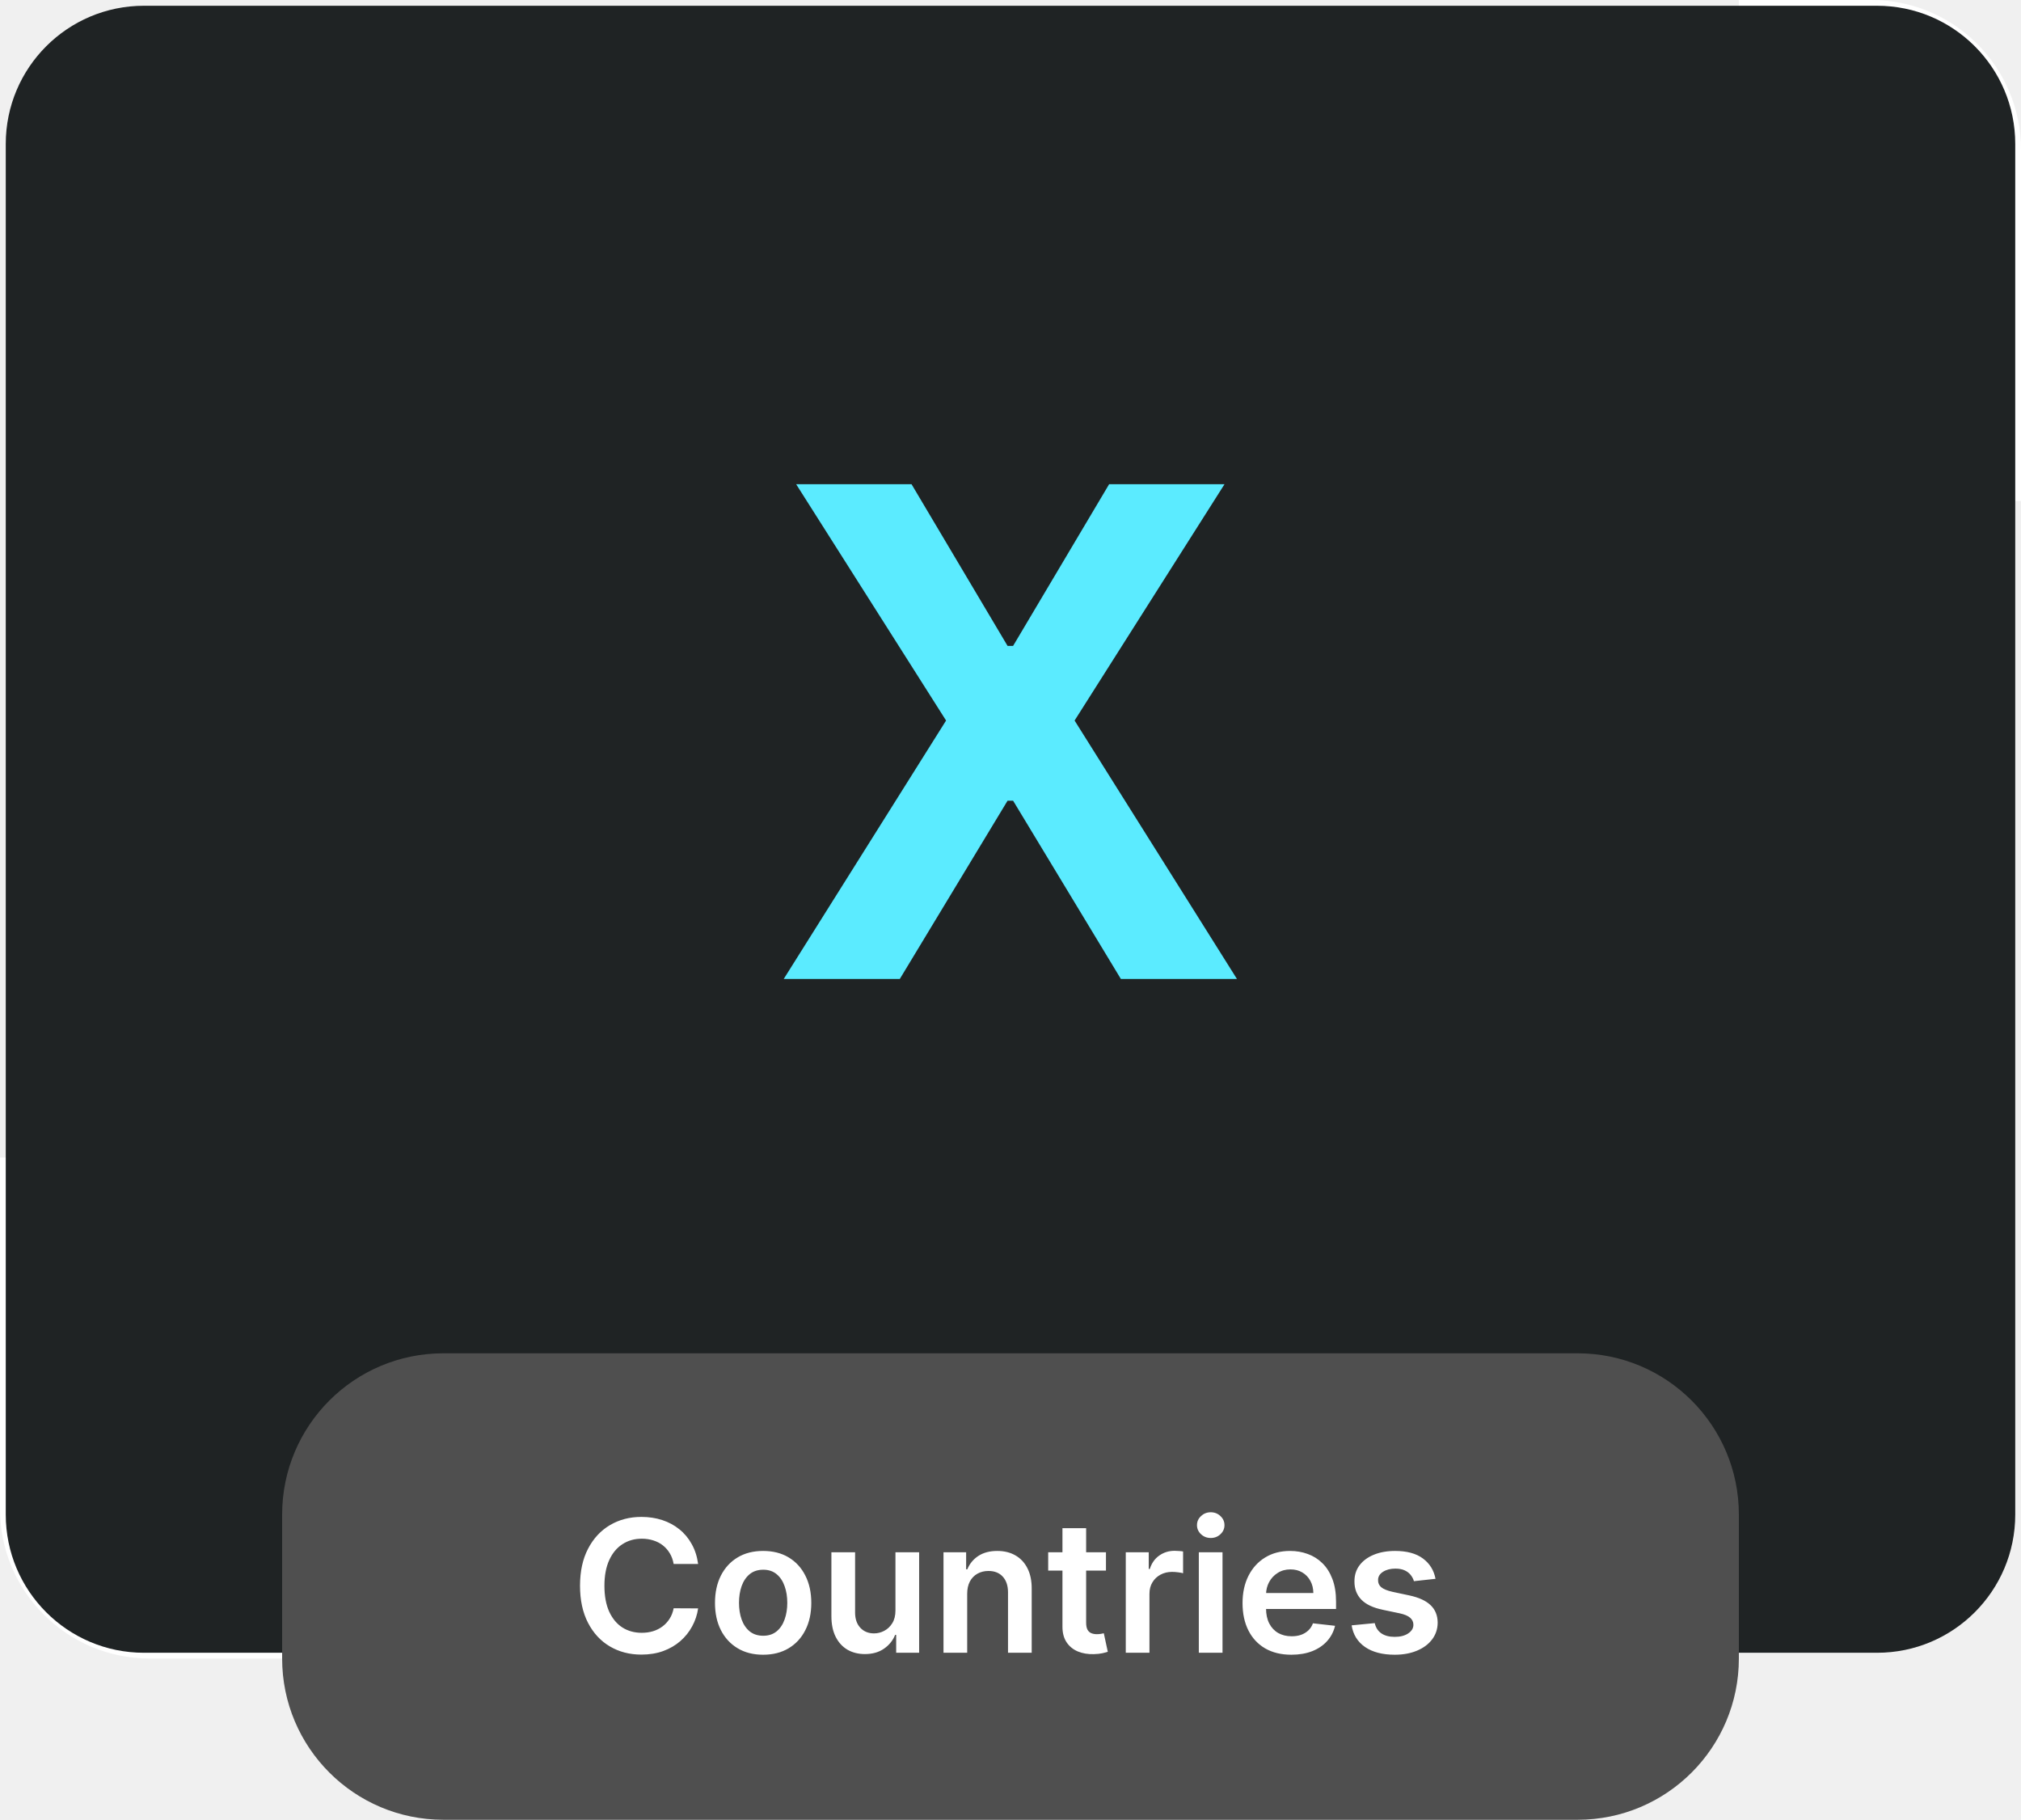
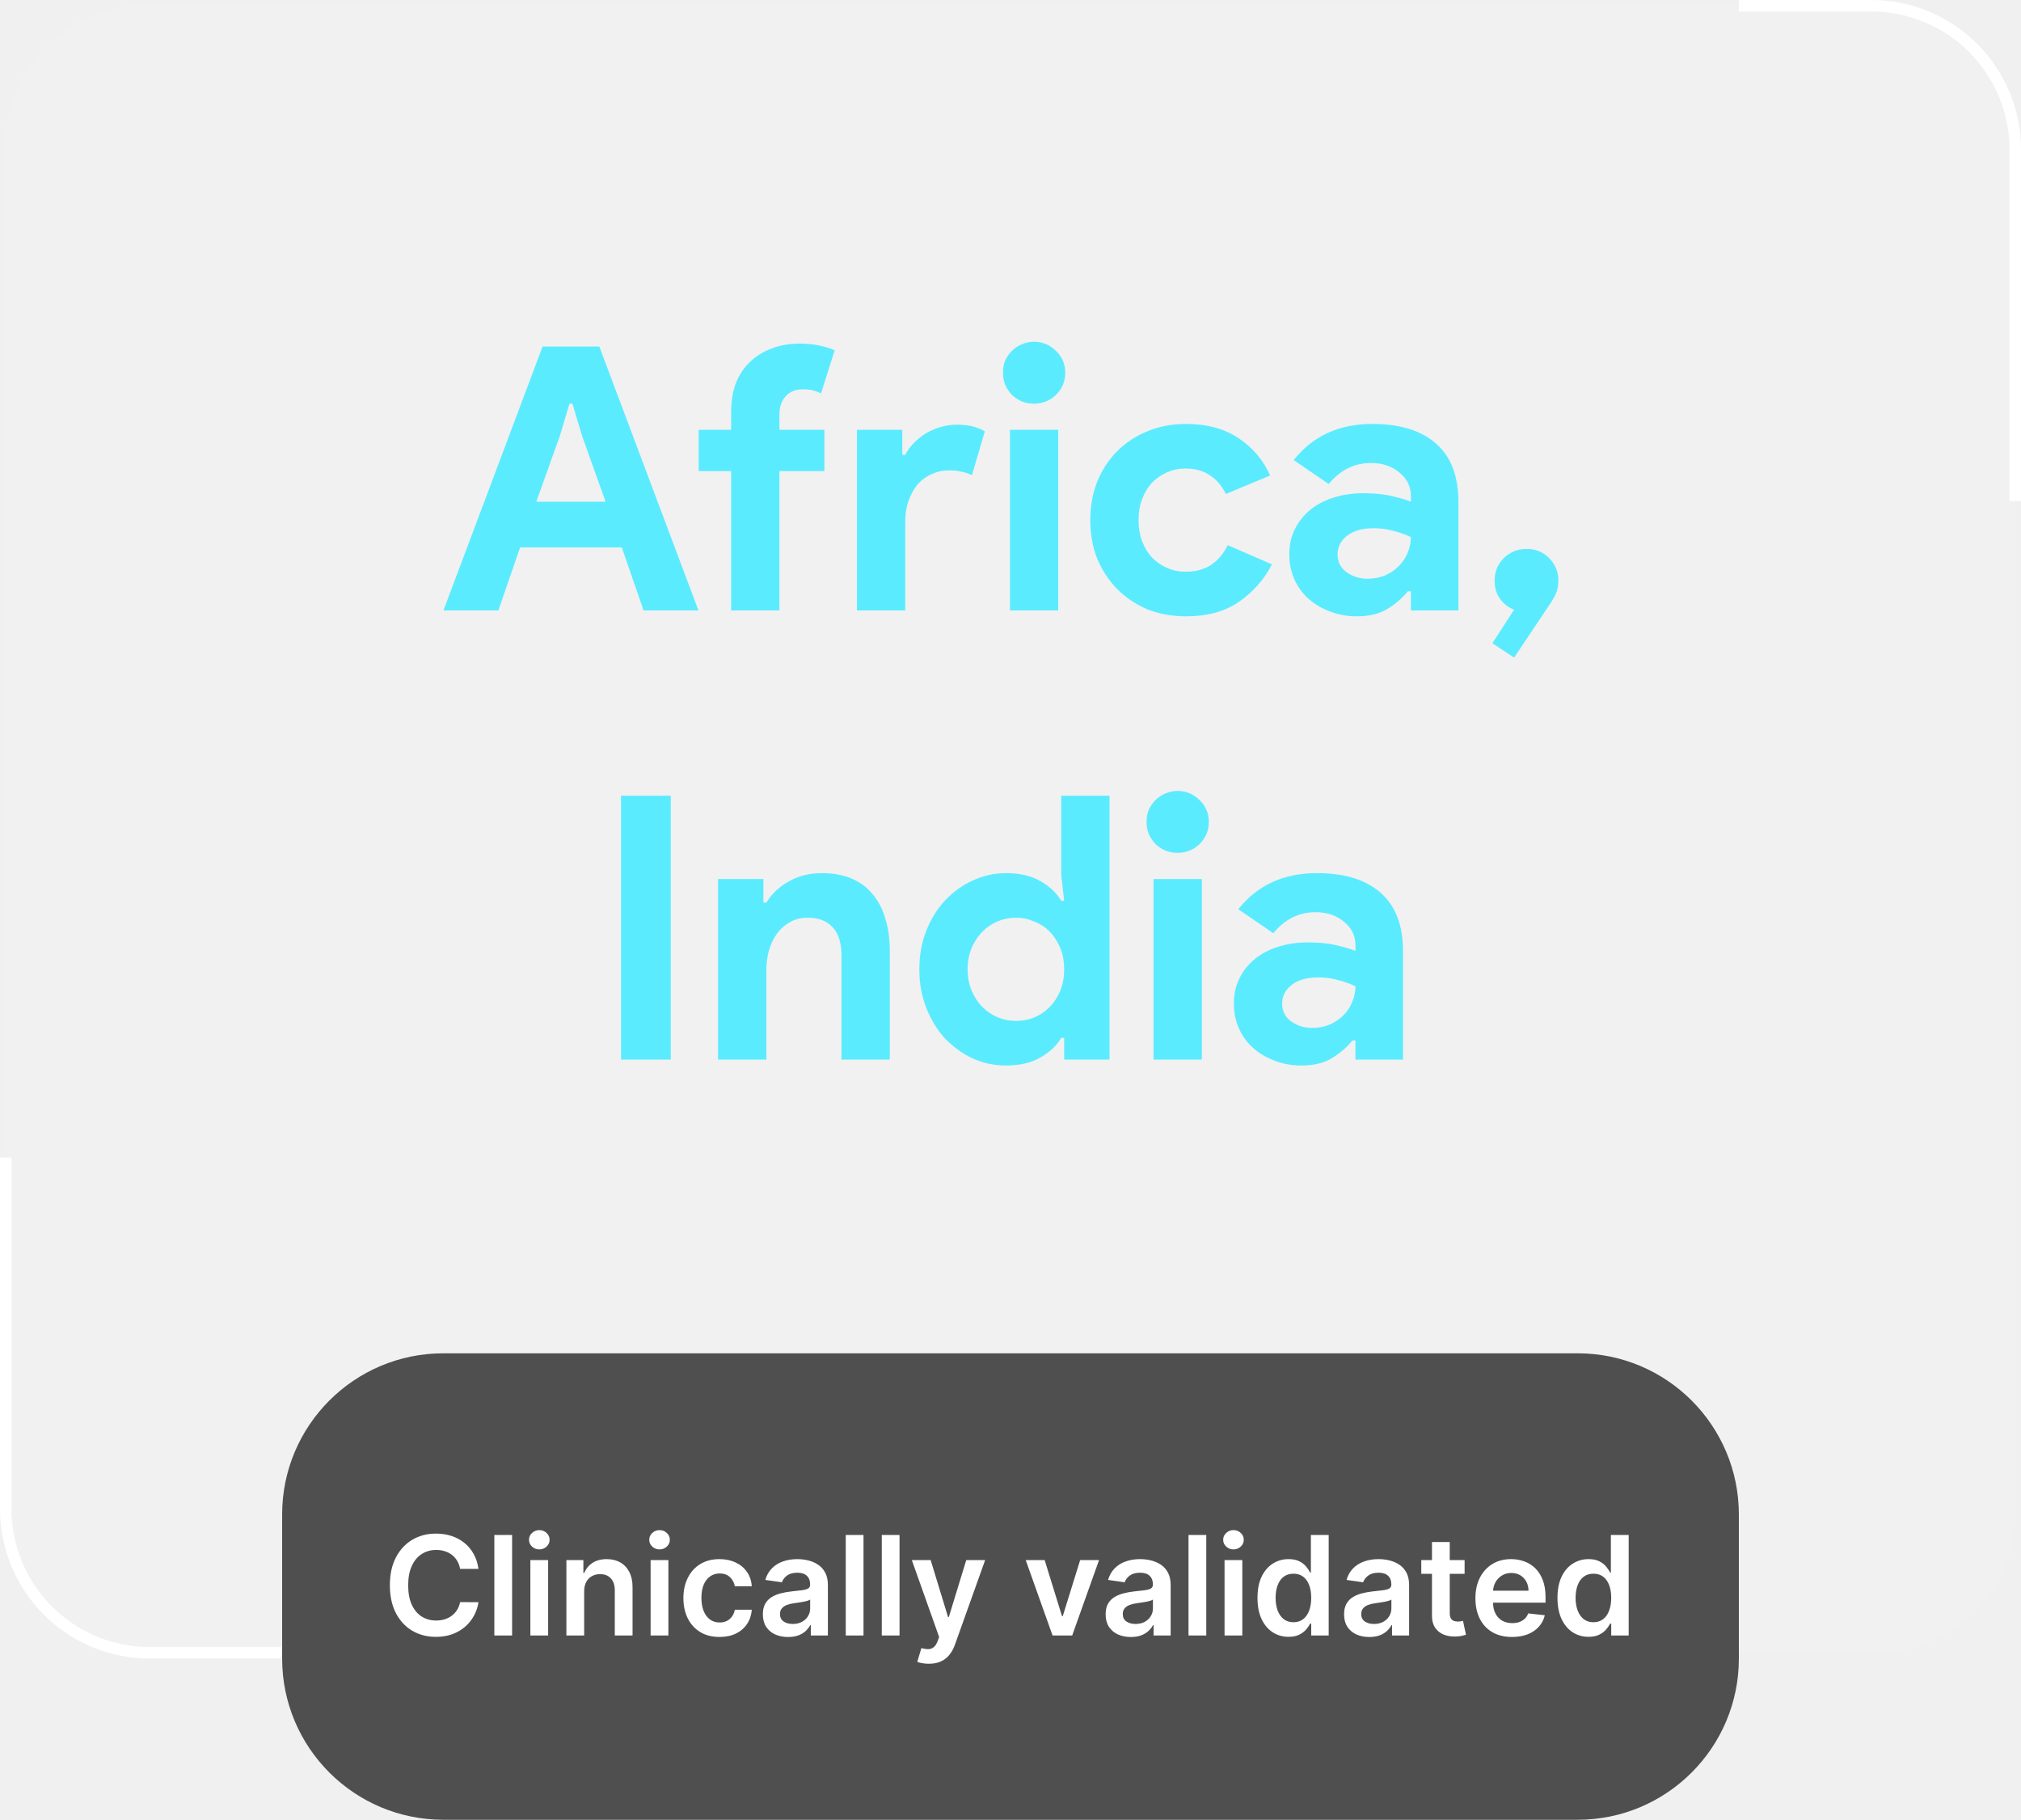
<svg xmlns="http://www.w3.org/2000/svg" width="351" height="316" viewBox="0 0 351 316" fill="none">
  <path d="M1 201V262C1 275.807 12.193 287 26 287H49" stroke="white" stroke-width="2" />
  <path d="M350 87V26C350 12.193 338.807 1 325 1H302" stroke="white" stroke-width="2" />
-   <rect x="1" y="1" width="349" height="286" rx="24" fill="#1F2324" />
+   <rect x="1" y="1" width="349" height="286" rx="24" fill="white" fill-opacity="0.05" />
  <rect x="49" y="235" width="253" height="81" rx="28" fill="#4F4F4F" />
-   <path d="M121.247 271.58H116.997C116.876 270.883 116.652 270.265 116.327 269.727C116.001 269.182 115.596 268.72 115.111 268.341C114.626 267.962 114.073 267.678 113.452 267.489C112.838 267.292 112.175 267.193 111.463 267.193C110.198 267.193 109.077 267.511 108.099 268.148C107.122 268.777 106.357 269.701 105.804 270.92C105.251 272.133 104.974 273.614 104.974 275.364C104.974 277.144 105.251 278.644 105.804 279.864C106.365 281.076 107.13 281.992 108.099 282.614C109.077 283.227 110.194 283.534 111.452 283.534C112.149 283.534 112.8 283.443 113.406 283.261C114.02 283.072 114.569 282.795 115.054 282.432C115.546 282.068 115.959 281.621 116.293 281.091C116.634 280.561 116.868 279.955 116.997 279.273L121.247 279.295C121.088 280.402 120.743 281.439 120.213 282.409C119.69 283.379 119.005 284.235 118.156 284.977C117.308 285.712 116.315 286.288 115.179 286.705C114.043 287.114 112.781 287.318 111.395 287.318C109.349 287.318 107.524 286.845 105.918 285.898C104.312 284.951 103.046 283.583 102.122 281.795C101.198 280.008 100.736 277.864 100.736 275.364C100.736 272.856 101.202 270.712 102.134 268.932C103.065 267.144 104.334 265.777 105.94 264.83C107.546 263.883 109.365 263.409 111.395 263.409C112.69 263.409 113.895 263.591 115.009 263.955C116.122 264.318 117.115 264.852 117.986 265.557C118.857 266.254 119.573 267.11 120.134 268.125C120.702 269.133 121.073 270.284 121.247 271.58ZM132.54 287.341C130.835 287.341 129.358 286.966 128.108 286.216C126.858 285.466 125.888 284.417 125.199 283.068C124.517 281.72 124.176 280.144 124.176 278.341C124.176 276.538 124.517 274.958 125.199 273.602C125.888 272.246 126.858 271.193 128.108 270.443C129.358 269.693 130.835 269.318 132.54 269.318C134.244 269.318 135.722 269.693 136.972 270.443C138.222 271.193 139.188 272.246 139.869 273.602C140.559 274.958 140.903 276.538 140.903 278.341C140.903 280.144 140.559 281.72 139.869 283.068C139.188 284.417 138.222 285.466 136.972 286.216C135.722 286.966 134.244 287.341 132.54 287.341ZM132.562 284.045C133.487 284.045 134.259 283.792 134.881 283.284C135.502 282.769 135.964 282.08 136.267 281.216C136.578 280.352 136.733 279.39 136.733 278.33C136.733 277.261 136.578 276.295 136.267 275.432C135.964 274.561 135.502 273.867 134.881 273.352C134.259 272.837 133.487 272.58 132.562 272.58C131.616 272.58 130.828 272.837 130.199 273.352C129.578 273.867 129.112 274.561 128.801 275.432C128.498 276.295 128.347 277.261 128.347 278.33C128.347 279.39 128.498 280.352 128.801 281.216C129.112 282.08 129.578 282.769 130.199 283.284C130.828 283.792 131.616 284.045 132.562 284.045ZM155.52 279.659V269.545H159.634V287H155.645V283.898H155.463C155.069 284.875 154.421 285.674 153.52 286.295C152.626 286.917 151.524 287.227 150.213 287.227C149.069 287.227 148.058 286.973 147.179 286.466C146.308 285.951 145.626 285.205 145.134 284.227C144.641 283.242 144.395 282.053 144.395 280.659V269.545H148.509V280.023C148.509 281.129 148.812 282.008 149.418 282.659C150.024 283.311 150.819 283.636 151.804 283.636C152.41 283.636 152.997 283.489 153.565 283.193C154.134 282.898 154.599 282.458 154.963 281.875C155.334 281.284 155.52 280.545 155.52 279.659ZM167.977 276.773V287H163.864V269.545H167.795V272.511H168C168.402 271.534 169.042 270.758 169.92 270.182C170.807 269.606 171.902 269.318 173.205 269.318C174.409 269.318 175.458 269.576 176.352 270.091C177.254 270.606 177.951 271.352 178.443 272.33C178.943 273.307 179.189 274.492 179.182 275.886V287H175.068V276.523C175.068 275.356 174.765 274.443 174.159 273.784C173.561 273.125 172.731 272.795 171.67 272.795C170.951 272.795 170.311 272.955 169.75 273.273C169.197 273.583 168.761 274.034 168.443 274.625C168.133 275.216 167.977 275.932 167.977 276.773ZM192.08 269.545V272.727H182.045V269.545H192.08ZM184.523 265.364H188.636V281.75C188.636 282.303 188.72 282.727 188.886 283.023C189.061 283.311 189.288 283.508 189.568 283.614C189.848 283.72 190.159 283.773 190.5 283.773C190.758 283.773 190.992 283.754 191.205 283.716C191.424 283.678 191.591 283.644 191.705 283.614L192.398 286.83C192.178 286.905 191.864 286.989 191.455 287.08C191.053 287.17 190.561 287.223 189.977 287.239C188.947 287.269 188.019 287.114 187.193 286.773C186.367 286.424 185.712 285.886 185.227 285.159C184.75 284.432 184.515 283.523 184.523 282.432V265.364ZM195.52 287V269.545H199.509V272.455H199.69C200.009 271.447 200.554 270.67 201.327 270.125C202.107 269.572 202.997 269.295 203.997 269.295C204.224 269.295 204.478 269.307 204.759 269.33C205.046 269.345 205.285 269.371 205.474 269.409V273.193C205.3 273.133 205.024 273.08 204.645 273.034C204.274 272.981 203.914 272.955 203.565 272.955C202.815 272.955 202.141 273.117 201.543 273.443C200.952 273.761 200.486 274.205 200.145 274.773C199.804 275.341 199.634 275.996 199.634 276.739V287H195.52ZM208.207 287V269.545H212.321V287H208.207ZM210.276 267.068C209.624 267.068 209.063 266.852 208.594 266.42C208.124 265.981 207.889 265.455 207.889 264.841C207.889 264.22 208.124 263.693 208.594 263.261C209.063 262.822 209.624 262.602 210.276 262.602C210.935 262.602 211.495 262.822 211.957 263.261C212.427 263.693 212.662 264.22 212.662 264.841C212.662 265.455 212.427 265.981 211.957 266.42C211.495 266.852 210.935 267.068 210.276 267.068ZM224.278 287.341C222.528 287.341 221.017 286.977 219.744 286.25C218.479 285.515 217.506 284.477 216.824 283.136C216.142 281.788 215.801 280.201 215.801 278.375C215.801 276.58 216.142 275.004 216.824 273.648C217.513 272.284 218.475 271.223 219.71 270.466C220.945 269.701 222.396 269.318 224.062 269.318C225.138 269.318 226.153 269.492 227.108 269.841C228.07 270.182 228.919 270.712 229.653 271.432C230.396 272.152 230.979 273.068 231.403 274.182C231.828 275.288 232.04 276.606 232.04 278.136V279.398H217.733V276.625H228.097C228.089 275.837 227.919 275.136 227.585 274.523C227.252 273.902 226.786 273.413 226.188 273.057C225.597 272.701 224.907 272.523 224.119 272.523C223.278 272.523 222.54 272.727 221.903 273.136C221.267 273.538 220.771 274.068 220.415 274.727C220.066 275.379 219.888 276.095 219.881 276.875V279.295C219.881 280.311 220.066 281.182 220.438 281.909C220.809 282.629 221.328 283.182 221.994 283.568C222.661 283.947 223.441 284.136 224.335 284.136C224.934 284.136 225.475 284.053 225.96 283.886C226.445 283.712 226.866 283.458 227.222 283.125C227.578 282.792 227.847 282.379 228.028 281.886L231.869 282.318C231.627 283.333 231.165 284.22 230.483 284.977C229.809 285.727 228.945 286.311 227.892 286.727C226.839 287.136 225.634 287.341 224.278 287.341ZM249.315 274.159L245.565 274.568C245.459 274.189 245.274 273.833 245.009 273.5C244.751 273.167 244.402 272.898 243.963 272.693C243.524 272.489 242.986 272.386 242.349 272.386C241.493 272.386 240.774 272.572 240.19 272.943C239.615 273.314 239.33 273.795 239.338 274.386C239.33 274.894 239.516 275.307 239.895 275.625C240.281 275.943 240.918 276.205 241.804 276.409L244.781 277.045C246.433 277.402 247.66 277.966 248.463 278.739C249.274 279.511 249.683 280.523 249.69 281.773C249.683 282.871 249.361 283.841 248.724 284.682C248.096 285.515 247.221 286.167 246.099 286.636C244.978 287.106 243.69 287.341 242.236 287.341C240.099 287.341 238.38 286.894 237.077 286C235.774 285.098 234.997 283.845 234.747 282.239L238.759 281.852C238.94 282.64 239.327 283.235 239.918 283.636C240.509 284.038 241.277 284.239 242.224 284.239C243.202 284.239 243.986 284.038 244.577 283.636C245.175 283.235 245.474 282.739 245.474 282.148C245.474 281.648 245.281 281.235 244.895 280.909C244.516 280.583 243.925 280.333 243.122 280.159L240.145 279.534C238.471 279.186 237.232 278.598 236.429 277.773C235.626 276.939 235.228 275.886 235.236 274.614C235.228 273.538 235.52 272.606 236.111 271.818C236.709 271.023 237.539 270.409 238.599 269.977C239.668 269.538 240.899 269.318 242.293 269.318C244.338 269.318 245.948 269.754 247.122 270.625C248.304 271.496 249.035 272.674 249.315 274.159Z" fill="white" />
-   <path d="M164.311 125.12L138.271 84.08H158.311L174.991 112.16H175.951L192.631 84.08H212.671L186.631 125.12L214.831 170H194.671L175.951 139.04H174.991L156.271 170H136.111L164.311 125.12Z" fill="#5BEBFF" />
+   <path d="M83.096 272.435H79.908C79.817 271.912 79.65 271.449 79.405 271.045C79.161 270.636 78.857 270.29 78.493 270.006C78.13 269.722 77.715 269.509 77.249 269.366C76.789 269.219 76.291 269.145 75.757 269.145C74.809 269.145 73.968 269.384 73.235 269.861C72.502 270.332 71.928 271.026 71.513 271.94C71.098 272.849 70.891 273.96 70.891 275.273C70.891 276.608 71.098 277.733 71.513 278.648C71.934 279.557 72.507 280.244 73.235 280.71C73.968 281.17 74.806 281.401 75.749 281.401C76.272 281.401 76.76 281.332 77.215 281.196C77.675 281.054 78.087 280.847 78.451 280.574C78.82 280.301 79.13 279.966 79.38 279.568C79.635 279.17 79.811 278.716 79.908 278.205L83.096 278.222C82.976 279.051 82.718 279.83 82.32 280.557C81.928 281.284 81.414 281.926 80.777 282.483C80.141 283.034 79.397 283.466 78.544 283.778C77.692 284.085 76.746 284.239 75.706 284.239C74.172 284.239 72.803 283.884 71.598 283.173C70.394 282.463 69.445 281.438 68.752 280.097C68.059 278.756 67.712 277.148 67.712 275.273C67.712 273.392 68.061 271.784 68.76 270.449C69.459 269.108 70.411 268.082 71.615 267.372C72.82 266.662 74.184 266.307 75.706 266.307C76.678 266.307 77.581 266.443 78.416 266.716C79.252 266.989 79.996 267.389 80.65 267.918C81.303 268.44 81.84 269.082 82.26 269.844C82.686 270.599 82.965 271.463 83.096 272.435ZM88.94 266.545V284H85.855V266.545H88.94ZM92.113 284V270.909H95.198V284H92.113ZM93.664 269.051C93.175 269.051 92.755 268.889 92.402 268.565C92.05 268.236 91.874 267.841 91.874 267.381C91.874 266.915 92.05 266.52 92.402 266.196C92.755 265.866 93.175 265.702 93.664 265.702C94.158 265.702 94.579 265.866 94.925 266.196C95.277 266.52 95.454 266.915 95.454 267.381C95.454 267.841 95.277 268.236 94.925 268.565C94.579 268.889 94.158 269.051 93.664 269.051ZM101.456 276.33V284H98.37V270.909H101.319V273.134H101.473C101.774 272.401 102.254 271.818 102.913 271.386C103.578 270.955 104.399 270.739 105.376 270.739C106.279 270.739 107.066 270.932 107.737 271.318C108.413 271.705 108.936 272.264 109.305 272.997C109.68 273.73 109.865 274.619 109.859 275.665V284H106.774V276.142C106.774 275.267 106.547 274.582 106.092 274.088C105.643 273.594 105.021 273.347 104.225 273.347C103.686 273.347 103.206 273.466 102.785 273.705C102.37 273.937 102.044 274.276 101.805 274.719C101.572 275.162 101.456 275.699 101.456 276.33ZM112.995 284V270.909H116.081V284H112.995ZM114.547 269.051C114.058 269.051 113.637 268.889 113.285 268.565C112.933 268.236 112.757 267.841 112.757 267.381C112.757 266.915 112.933 266.52 113.285 266.196C113.637 265.866 114.058 265.702 114.547 265.702C115.041 265.702 115.461 265.866 115.808 266.196C116.16 266.52 116.336 266.915 116.336 267.381C116.336 267.841 116.16 268.236 115.808 268.565C115.461 268.889 115.041 269.051 114.547 269.051ZM124.963 284.256C123.657 284.256 122.534 283.969 121.597 283.395C120.665 282.821 119.946 282.028 119.441 281.017C118.941 280 118.691 278.83 118.691 277.506C118.691 276.176 118.946 275.003 119.458 273.986C119.969 272.963 120.691 272.168 121.623 271.599C122.56 271.026 123.668 270.739 124.946 270.739C126.009 270.739 126.949 270.935 127.767 271.327C128.591 271.713 129.248 272.261 129.736 272.972C130.225 273.676 130.503 274.5 130.571 275.443H127.623C127.503 274.812 127.219 274.287 126.77 273.866C126.327 273.44 125.733 273.227 124.989 273.227C124.358 273.227 123.804 273.398 123.327 273.739C122.85 274.074 122.478 274.557 122.211 275.188C121.949 275.818 121.819 276.574 121.819 277.455C121.819 278.347 121.949 279.114 122.211 279.756C122.472 280.392 122.838 280.884 123.31 281.23C123.787 281.571 124.347 281.741 124.989 281.741C125.444 281.741 125.85 281.656 126.208 281.486C126.571 281.31 126.875 281.057 127.12 280.727C127.364 280.398 127.532 279.997 127.623 279.526H130.571C130.498 280.452 130.225 281.273 129.753 281.989C129.282 282.699 128.64 283.256 127.827 283.659C127.015 284.057 126.06 284.256 124.963 284.256ZM136.872 284.264C136.042 284.264 135.295 284.116 134.63 283.821C133.971 283.52 133.449 283.077 133.062 282.491C132.681 281.906 132.491 281.185 132.491 280.327C132.491 279.588 132.627 278.977 132.9 278.494C133.173 278.011 133.545 277.625 134.017 277.335C134.488 277.045 135.02 276.827 135.61 276.679C136.207 276.526 136.824 276.415 137.46 276.347C138.227 276.267 138.849 276.196 139.326 276.134C139.804 276.065 140.15 275.963 140.366 275.827C140.588 275.685 140.699 275.466 140.699 275.17V275.119C140.699 274.477 140.508 273.98 140.127 273.628C139.747 273.276 139.199 273.099 138.483 273.099C137.727 273.099 137.127 273.264 136.684 273.594C136.247 273.923 135.951 274.312 135.798 274.761L132.917 274.352C133.145 273.557 133.52 272.892 134.042 272.358C134.565 271.818 135.204 271.415 135.96 271.148C136.716 270.875 137.551 270.739 138.466 270.739C139.096 270.739 139.724 270.812 140.349 270.96C140.974 271.108 141.545 271.352 142.062 271.693C142.579 272.028 142.994 272.486 143.306 273.065C143.625 273.645 143.784 274.369 143.784 275.239V284H140.818V282.202H140.716C140.528 282.565 140.264 282.906 139.923 283.224C139.588 283.537 139.164 283.79 138.653 283.983C138.147 284.17 137.554 284.264 136.872 284.264ZM137.673 281.997C138.292 281.997 138.829 281.875 139.284 281.631C139.738 281.381 140.088 281.051 140.332 280.642C140.582 280.233 140.707 279.787 140.707 279.304V277.761C140.61 277.841 140.446 277.915 140.213 277.983C139.985 278.051 139.73 278.111 139.446 278.162C139.162 278.213 138.88 278.259 138.602 278.298C138.324 278.338 138.082 278.372 137.877 278.401C137.417 278.463 137.005 278.565 136.642 278.707C136.278 278.849 135.991 279.048 135.781 279.304C135.571 279.554 135.466 279.878 135.466 280.276C135.466 280.844 135.673 281.273 136.088 281.562C136.502 281.852 137.031 281.997 137.673 281.997ZM149.971 266.545V284H146.886V266.545H149.971ZM156.229 266.545V284H153.144V266.545H156.229ZM161.319 288.909C160.899 288.909 160.51 288.875 160.152 288.807C159.799 288.744 159.518 288.67 159.308 288.585L160.024 286.182C160.473 286.313 160.873 286.375 161.225 286.369C161.578 286.364 161.887 286.253 162.154 286.037C162.427 285.827 162.657 285.474 162.845 284.98L163.109 284.273L158.362 270.909H161.635L164.652 280.795H164.788L167.814 270.909H171.095L165.853 285.585C165.609 286.278 165.285 286.872 164.882 287.366C164.478 287.866 163.984 288.247 163.399 288.509C162.819 288.776 162.126 288.909 161.319 288.909ZM190.876 270.909L186.214 284H182.805L178.143 270.909H181.433L184.441 280.634H184.578L187.595 270.909H190.876ZM196.403 284.264C195.574 284.264 194.826 284.116 194.162 283.821C193.502 283.52 192.98 283.077 192.593 282.491C192.213 281.906 192.022 281.185 192.022 280.327C192.022 279.588 192.159 278.977 192.431 278.494C192.704 278.011 193.076 277.625 193.548 277.335C194.02 277.045 194.551 276.827 195.142 276.679C195.738 276.526 196.355 276.415 196.991 276.347C197.758 276.267 198.38 276.196 198.858 276.134C199.335 276.065 199.681 275.963 199.897 275.827C200.119 275.685 200.23 275.466 200.23 275.17V275.119C200.23 274.477 200.039 273.98 199.659 273.628C199.278 273.276 198.73 273.099 198.014 273.099C197.258 273.099 196.659 273.264 196.216 273.594C195.778 273.923 195.483 274.312 195.329 274.761L192.449 274.352C192.676 273.557 193.051 272.892 193.574 272.358C194.096 271.818 194.735 271.415 195.491 271.148C196.247 270.875 197.082 270.739 197.997 270.739C198.627 270.739 199.255 270.812 199.88 270.96C200.505 271.108 201.076 271.352 201.593 271.693C202.11 272.028 202.525 272.486 202.838 273.065C203.156 273.645 203.315 274.369 203.315 275.239V284H200.349V282.202H200.247C200.059 282.565 199.795 282.906 199.454 283.224C199.119 283.537 198.696 283.79 198.184 283.983C197.679 284.17 197.085 284.264 196.403 284.264ZM197.204 281.997C197.824 281.997 198.36 281.875 198.815 281.631C199.27 281.381 199.619 281.051 199.863 280.642C200.113 280.233 200.238 279.787 200.238 279.304V277.761C200.142 277.841 199.977 277.915 199.744 277.983C199.517 278.051 199.261 278.111 198.977 278.162C198.693 278.213 198.412 278.259 198.133 278.298C197.855 278.338 197.613 278.372 197.409 278.401C196.949 278.463 196.537 278.565 196.173 278.707C195.809 278.849 195.522 279.048 195.312 279.304C195.102 279.554 194.997 279.878 194.997 280.276C194.997 280.844 195.204 281.273 195.619 281.562C196.034 281.852 196.562 281.997 197.204 281.997ZM209.502 266.545V284H206.417V266.545H209.502ZM212.675 284V270.909H215.76V284H212.675ZM214.226 269.051C213.738 269.051 213.317 268.889 212.965 268.565C212.613 268.236 212.436 267.841 212.436 267.381C212.436 266.915 212.613 266.52 212.965 266.196C213.317 265.866 213.738 265.702 214.226 265.702C214.721 265.702 215.141 265.866 215.488 266.196C215.84 266.52 216.016 266.915 216.016 267.381C216.016 267.841 215.84 268.236 215.488 268.565C215.141 268.889 214.721 269.051 214.226 269.051ZM223.791 284.23C222.762 284.23 221.842 283.966 221.029 283.438C220.217 282.909 219.575 282.142 219.103 281.136C218.632 280.131 218.396 278.909 218.396 277.472C218.396 276.017 218.635 274.79 219.112 273.79C219.595 272.784 220.245 272.026 221.064 271.514C221.882 270.997 222.794 270.739 223.799 270.739C224.566 270.739 225.197 270.869 225.691 271.131C226.186 271.386 226.578 271.696 226.868 272.06C227.157 272.418 227.382 272.756 227.541 273.074H227.669V266.545H230.762V284H227.728V281.938H227.541C227.382 282.256 227.152 282.594 226.85 282.952C226.549 283.304 226.152 283.605 225.657 283.855C225.163 284.105 224.541 284.23 223.791 284.23ZM224.652 281.699C225.305 281.699 225.862 281.523 226.322 281.17C226.782 280.812 227.132 280.315 227.37 279.679C227.609 279.043 227.728 278.301 227.728 277.455C227.728 276.608 227.609 275.872 227.37 275.247C227.137 274.622 226.791 274.136 226.331 273.79C225.876 273.443 225.316 273.27 224.652 273.27C223.964 273.27 223.39 273.449 222.93 273.807C222.47 274.165 222.123 274.659 221.89 275.29C221.657 275.92 221.541 276.642 221.541 277.455C221.541 278.273 221.657 279.003 221.89 279.645C222.129 280.281 222.478 280.784 222.939 281.153C223.404 281.517 223.975 281.699 224.652 281.699ZM237.817 284.264C236.988 284.264 236.24 284.116 235.576 283.821C234.917 283.52 234.394 283.077 234.007 282.491C233.627 281.906 233.436 281.185 233.436 280.327C233.436 279.588 233.573 278.977 233.846 278.494C234.118 278.011 234.49 277.625 234.962 277.335C235.434 277.045 235.965 276.827 236.556 276.679C237.152 276.526 237.769 276.415 238.405 276.347C239.172 276.267 239.794 276.196 240.272 276.134C240.749 276.065 241.096 275.963 241.311 275.827C241.533 275.685 241.644 275.466 241.644 275.17V275.119C241.644 274.477 241.453 273.98 241.073 273.628C240.692 273.276 240.144 273.099 239.428 273.099C238.672 273.099 238.073 273.264 237.63 273.594C237.192 273.923 236.897 274.312 236.743 274.761L233.863 274.352C234.09 273.557 234.465 272.892 234.988 272.358C235.51 271.818 236.15 271.415 236.905 271.148C237.661 270.875 238.496 270.739 239.411 270.739C240.042 270.739 240.669 270.812 241.294 270.96C241.919 271.108 242.49 271.352 243.007 271.693C243.525 272.028 243.939 272.486 244.252 273.065C244.57 273.645 244.729 274.369 244.729 275.239V284H241.763V282.202H241.661C241.473 282.565 241.209 282.906 240.868 283.224C240.533 283.537 240.11 283.79 239.598 283.983C239.093 284.17 238.499 284.264 237.817 284.264ZM238.618 281.997C239.238 281.997 239.775 281.875 240.229 281.631C240.684 281.381 241.033 281.051 241.277 280.642C241.527 280.233 241.652 279.787 241.652 279.304V277.761C241.556 277.841 241.391 277.915 241.158 277.983C240.931 278.051 240.675 278.111 240.391 278.162C240.107 278.213 239.826 278.259 239.547 278.298C239.269 278.338 239.027 278.372 238.823 278.401C238.363 278.463 237.951 278.565 237.587 278.707C237.223 278.849 236.936 279.048 236.726 279.304C236.516 279.554 236.411 279.878 236.411 280.276C236.411 280.844 236.618 281.273 237.033 281.562C237.448 281.852 237.976 281.997 238.618 281.997ZM254.368 270.909V273.295H246.843V270.909H254.368ZM248.701 267.773H251.786V280.062C251.786 280.477 251.848 280.795 251.973 281.017C252.104 281.233 252.275 281.381 252.485 281.46C252.695 281.54 252.928 281.58 253.184 281.58C253.377 281.58 253.553 281.565 253.712 281.537C253.877 281.509 254.002 281.483 254.087 281.46L254.607 283.872C254.442 283.929 254.206 283.991 253.9 284.06C253.598 284.128 253.229 284.168 252.792 284.179C252.019 284.202 251.323 284.085 250.703 283.83C250.084 283.568 249.593 283.165 249.229 282.619C248.871 282.074 248.695 281.392 248.701 280.574V267.773ZM262.603 284.256C261.291 284.256 260.157 283.983 259.203 283.438C258.254 282.886 257.524 282.108 257.012 281.102C256.501 280.091 256.245 278.901 256.245 277.531C256.245 276.185 256.501 275.003 257.012 273.986C257.529 272.963 258.251 272.168 259.177 271.599C260.103 271.026 261.191 270.739 262.441 270.739C263.248 270.739 264.01 270.869 264.725 271.131C265.447 271.386 266.083 271.784 266.635 272.324C267.191 272.864 267.629 273.551 267.947 274.386C268.265 275.216 268.424 276.205 268.424 277.352V278.298H257.694V276.219H265.467C265.461 275.628 265.333 275.102 265.083 274.642C264.833 274.176 264.484 273.81 264.035 273.543C263.592 273.276 263.075 273.142 262.484 273.142C261.853 273.142 261.299 273.295 260.822 273.602C260.345 273.903 259.973 274.301 259.706 274.795C259.444 275.284 259.311 275.821 259.305 276.406V278.222C259.305 278.983 259.444 279.636 259.723 280.182C260.001 280.722 260.39 281.136 260.89 281.426C261.39 281.71 261.975 281.852 262.646 281.852C263.095 281.852 263.501 281.79 263.865 281.665C264.228 281.534 264.544 281.344 264.811 281.094C265.078 280.844 265.279 280.534 265.416 280.165L268.297 280.489C268.115 281.25 267.768 281.915 267.257 282.483C266.751 283.045 266.103 283.483 265.314 283.795C264.524 284.102 263.62 284.256 262.603 284.256ZM275.892 284.23C274.864 284.23 273.944 283.966 273.131 283.438C272.319 282.909 271.676 282.142 271.205 281.136C270.733 280.131 270.498 278.909 270.498 277.472C270.498 276.017 270.736 274.79 271.213 273.79C271.696 272.784 272.347 272.026 273.165 271.514C273.983 270.997 274.895 270.739 275.901 270.739C276.668 270.739 277.299 270.869 277.793 271.131C278.287 271.386 278.679 271.696 278.969 272.06C279.259 272.418 279.483 272.756 279.642 273.074H279.77V266.545H282.864V284H279.83V281.938H279.642C279.483 282.256 279.253 282.594 278.952 282.952C278.651 283.304 278.253 283.605 277.759 283.855C277.265 284.105 276.642 284.23 275.892 284.23ZM276.753 281.699C277.407 281.699 277.963 281.523 278.424 281.17C278.884 280.812 279.233 280.315 279.472 279.679C279.711 279.043 279.83 278.301 279.83 277.455C279.83 276.608 279.711 275.872 279.472 275.247C279.239 274.622 278.892 274.136 278.432 273.79C277.978 273.443 277.418 273.27 276.753 273.27C276.066 273.27 275.492 273.449 275.032 273.807C274.571 274.165 274.225 274.659 273.992 275.29C273.759 275.92 273.642 276.642 273.642 277.455C273.642 278.273 273.759 279.003 273.992 279.645C274.23 280.281 274.58 280.784 275.04 281.153C275.506 281.517 276.077 281.699 276.753 281.699Z" fill="white" />
+   <path d="M94.234 60.176H104.09L121.306 106H111.77L107.994 95.056H90.33L86.554 106H77.018L94.234 60.176ZM105.178 87.12L101.082 75.664L99.418 70.096H98.906L97.242 75.664L93.146 87.12H105.178ZM138.885 59.664C140.079 59.664 141.189 59.771 142.213 59.984C143.237 60.197 144.154 60.475 144.965 60.816L142.597 68.304C142.17 68.091 141.701 67.92 141.189 67.792C140.719 67.664 140.122 67.6 139.397 67.6C138.159 67.6 137.178 68.005 136.453 68.816C135.727 69.584 135.365 70.672 135.365 72.08V74.64H143.173V81.808H135.365V106H126.981V81.808H121.349V74.64H126.981V71.568C126.981 69.648 127.258 67.963 127.812 66.512C128.41 65.019 129.242 63.781 130.309 62.8C131.375 61.776 132.634 61.008 134.085 60.496C135.535 59.941 137.135 59.664 138.885 59.664ZM148.834 74.64H156.706V78.992H157.218C157.602 78.224 158.114 77.52 158.754 76.88C159.394 76.24 160.098 75.685 160.866 75.216C161.677 74.747 162.53 74.384 163.426 74.128C164.365 73.872 165.282 73.744 166.178 73.744C167.287 73.744 168.226 73.851 168.994 74.064C169.805 74.277 170.487 74.555 171.042 74.896L168.802 82.512C168.29 82.256 167.714 82.064 167.074 81.936C166.477 81.765 165.73 81.68 164.834 81.68C163.682 81.68 162.637 81.915 161.698 82.384C160.759 82.811 159.949 83.429 159.266 84.24C158.626 85.051 158.114 86.011 157.73 87.12C157.389 88.187 157.218 89.36 157.218 90.64V106H148.834V74.64ZM179.569 70.096C178.843 70.096 178.139 69.968 177.457 69.712C176.817 69.413 176.241 69.029 175.729 68.56C175.259 68.048 174.875 67.472 174.577 66.832C174.321 66.192 174.193 65.488 174.193 64.72C174.193 63.952 174.321 63.248 174.577 62.608C174.875 61.968 175.259 61.413 175.729 60.944C176.241 60.432 176.817 60.048 177.457 59.792C178.139 59.493 178.843 59.344 179.569 59.344C181.062 59.344 182.342 59.877 183.409 60.944C184.475 61.968 185.009 63.227 185.009 64.72C185.009 66.213 184.475 67.493 183.409 68.56C182.342 69.584 181.062 70.096 179.569 70.096ZM175.409 106V74.64H183.793V106H175.409ZM220.907 98C219.541 100.645 217.621 102.821 215.147 104.528C212.715 106.192 209.664 107.024 205.995 107.024C203.563 107.024 201.323 106.619 199.275 105.808C197.269 104.955 195.52 103.781 194.027 102.288C192.576 100.795 191.424 99.045 190.571 97.04C189.76 94.992 189.355 92.752 189.355 90.32C189.355 87.888 189.76 85.648 190.571 83.6C191.424 81.552 192.576 79.803 194.027 78.352C195.52 76.859 197.269 75.707 199.275 74.896C201.323 74.043 203.563 73.616 205.995 73.616C209.621 73.616 212.672 74.448 215.147 76.112C217.621 77.776 219.435 79.931 220.587 82.576L212.907 85.776C212.181 84.325 211.243 83.237 210.091 82.512C208.981 81.744 207.573 81.36 205.867 81.36C204.757 81.36 203.712 81.573 202.731 82C201.749 82.427 200.875 83.024 200.107 83.792C199.381 84.56 198.805 85.499 198.379 86.608C197.952 87.717 197.739 88.955 197.739 90.32C197.739 91.685 197.952 92.923 198.379 94.032C198.805 95.141 199.381 96.08 200.107 96.848C200.875 97.616 201.749 98.213 202.731 98.64C203.712 99.067 204.757 99.28 205.867 99.28C207.616 99.28 209.088 98.896 210.283 98.128C211.52 97.317 212.501 96.165 213.227 94.672L220.907 98ZM245.037 102.672H244.525C243.544 103.867 242.349 104.891 240.941 105.744C239.576 106.597 237.805 107.024 235.629 107.024C234.008 107.024 232.472 106.747 231.021 106.192C229.613 105.68 228.376 104.955 227.309 104.016C226.242 103.077 225.41 101.947 224.813 100.624C224.216 99.301 223.917 97.851 223.917 96.272C223.917 94.651 224.237 93.2 224.877 91.92C225.517 90.597 226.413 89.467 227.565 88.528C228.717 87.589 230.061 86.885 231.597 86.416C233.176 85.904 234.882 85.648 236.717 85.648C238.765 85.648 240.45 85.819 241.773 86.16C243.096 86.459 244.184 86.779 245.037 87.12V86.16C245.037 84.496 244.376 83.131 243.053 82.064C241.73 80.955 240.088 80.4 238.125 80.4C235.224 80.4 232.77 81.616 230.765 84.048L224.685 79.888C228.013 75.707 232.557 73.616 238.317 73.616C243.181 73.616 246.893 74.768 249.453 77.072C252.013 79.333 253.293 82.704 253.293 87.184V106H245.037V102.672ZM245.037 93.264C244.056 92.795 243.032 92.432 241.965 92.176C240.941 91.877 239.81 91.728 238.573 91.728C236.568 91.728 235.01 92.176 233.901 93.072C232.834 93.925 232.301 94.992 232.301 96.272C232.301 97.552 232.813 98.576 233.837 99.344C234.904 100.112 236.12 100.496 237.485 100.496C238.594 100.496 239.618 100.304 240.557 99.92C241.496 99.493 242.285 98.96 242.925 98.32C243.608 97.637 244.12 96.869 244.461 96.016C244.845 95.12 245.037 94.203 245.037 93.264ZM259.191 111.696L262.967 105.872C262.028 105.531 261.218 104.912 260.535 104.016C259.895 103.12 259.575 102.053 259.575 100.816C259.575 99.28 260.108 97.979 261.175 96.912C262.284 95.845 263.607 95.312 265.143 95.312C266.679 95.312 267.98 95.845 269.047 96.912C270.114 97.979 270.647 99.28 270.647 100.816C270.647 101.627 270.519 102.352 270.263 102.992C270.007 103.589 269.602 104.293 269.047 105.104L262.967 114.192L259.191 111.696ZM107.858 138.176H116.498V184H107.858V138.176ZM132.581 156.736H133.093C134.074 155.157 135.397 153.92 137.061 153.024C138.725 152.085 140.624 151.616 142.757 151.616C144.72 151.616 146.448 151.936 147.941 152.576C149.434 153.216 150.65 154.133 151.589 155.328C152.57 156.48 153.296 157.888 153.765 159.552C154.277 161.173 154.533 162.987 154.533 164.992V184H146.149V166.016C146.149 163.755 145.637 162.091 144.613 161.024C143.632 159.915 142.181 159.36 140.261 159.36C139.109 159.36 138.085 159.616 137.189 160.128C136.336 160.597 135.589 161.259 134.949 162.112C134.352 162.923 133.882 163.904 133.541 165.056C133.242 166.165 133.093 167.36 133.093 168.64V184H124.709V152.64H132.581V156.736ZM184.819 180.224H184.307C183.539 181.547 182.344 182.677 180.723 183.616C179.102 184.555 177.096 185.024 174.707 185.024C172.702 185.024 170.782 184.619 168.947 183.808C167.155 182.955 165.555 181.803 164.147 180.352C162.782 178.859 161.694 177.088 160.883 175.04C160.072 172.992 159.667 170.752 159.667 168.32C159.667 165.888 160.072 163.648 160.883 161.6C161.694 159.552 162.782 157.803 164.147 156.352C165.555 154.859 167.155 153.707 168.947 152.896C170.782 152.043 172.702 151.616 174.707 151.616C177.096 151.616 179.102 152.085 180.723 153.024C182.344 153.963 183.539 155.093 184.307 156.416H184.819L184.307 151.936V138.176H192.691V184H184.819V180.224ZM176.435 177.28C177.544 177.28 178.59 177.088 179.571 176.704C180.595 176.277 181.491 175.68 182.259 174.912C183.027 174.144 183.646 173.205 184.115 172.096C184.584 170.987 184.819 169.728 184.819 168.32C184.819 166.912 184.584 165.653 184.115 164.544C183.646 163.435 183.027 162.496 182.259 161.728C181.491 160.96 180.595 160.384 179.571 160C178.59 159.573 177.544 159.36 176.435 159.36C175.326 159.36 174.259 159.573 173.235 160C172.254 160.427 171.379 161.024 170.611 161.792C169.843 162.56 169.224 163.499 168.755 164.608C168.286 165.717 168.051 166.955 168.051 168.32C168.051 169.685 168.286 170.923 168.755 172.032C169.224 173.141 169.843 174.08 170.611 174.848C171.379 175.616 172.254 176.213 173.235 176.64C174.259 177.067 175.326 177.28 176.435 177.28ZM204.506 148.096C203.781 148.096 203.077 147.968 202.394 147.712C201.754 147.413 201.178 147.029 200.666 146.56C200.197 146.048 199.813 145.472 199.514 144.832C199.258 144.192 199.13 143.488 199.13 142.72C199.13 141.952 199.258 141.248 199.514 140.608C199.813 139.968 200.197 139.413 200.666 138.944C201.178 138.432 201.754 138.048 202.394 137.792C203.077 137.493 203.781 137.344 204.506 137.344C205.999 137.344 207.279 137.877 208.346 138.944C209.413 139.968 209.946 141.227 209.946 142.72C209.946 144.213 209.413 145.493 208.346 146.56C207.279 147.584 205.999 148.096 204.506 148.096ZM200.346 184V152.64H208.73V184H200.346ZM235.412 180.672H234.9C233.919 181.867 232.724 182.891 231.316 183.744C229.951 184.597 228.18 185.024 226.004 185.024C224.383 185.024 222.847 184.747 221.396 184.192C219.988 183.68 218.751 182.955 217.684 182.016C216.617 181.077 215.785 179.947 215.188 178.624C214.591 177.301 214.292 175.851 214.292 174.272C214.292 172.651 214.612 171.2 215.252 169.92C215.892 168.597 216.788 167.467 217.94 166.528C219.092 165.589 220.436 164.885 221.972 164.416C223.551 163.904 225.257 163.648 227.092 163.648C229.14 163.648 230.825 163.819 232.148 164.16C233.471 164.459 234.559 164.779 235.412 165.12V164.16C235.412 162.496 234.751 161.131 233.428 160.064C232.105 158.955 230.463 158.4 228.5 158.4C225.599 158.4 223.145 159.616 221.14 162.048L215.06 157.888C218.388 153.707 222.932 151.616 228.692 151.616C233.556 151.616 237.268 152.768 239.828 155.072C242.388 157.333 243.668 160.704 243.668 165.184V184H235.412V180.672ZM235.412 171.264C234.431 170.795 233.407 170.432 232.34 170.176C231.316 169.877 230.185 169.728 228.948 169.728C226.943 169.728 225.385 170.176 224.276 171.072C223.209 171.925 222.676 172.992 222.676 174.272C222.676 175.552 223.188 176.576 224.212 177.344C225.279 178.112 226.495 178.496 227.86 178.496C228.969 178.496 229.993 178.304 230.932 177.92C231.871 177.493 232.66 176.96 233.3 176.32C233.983 175.637 234.495 174.869 234.836 174.016C235.22 173.12 235.412 172.203 235.412 171.264Z" fill="#5BEBFF" />
</svg>
